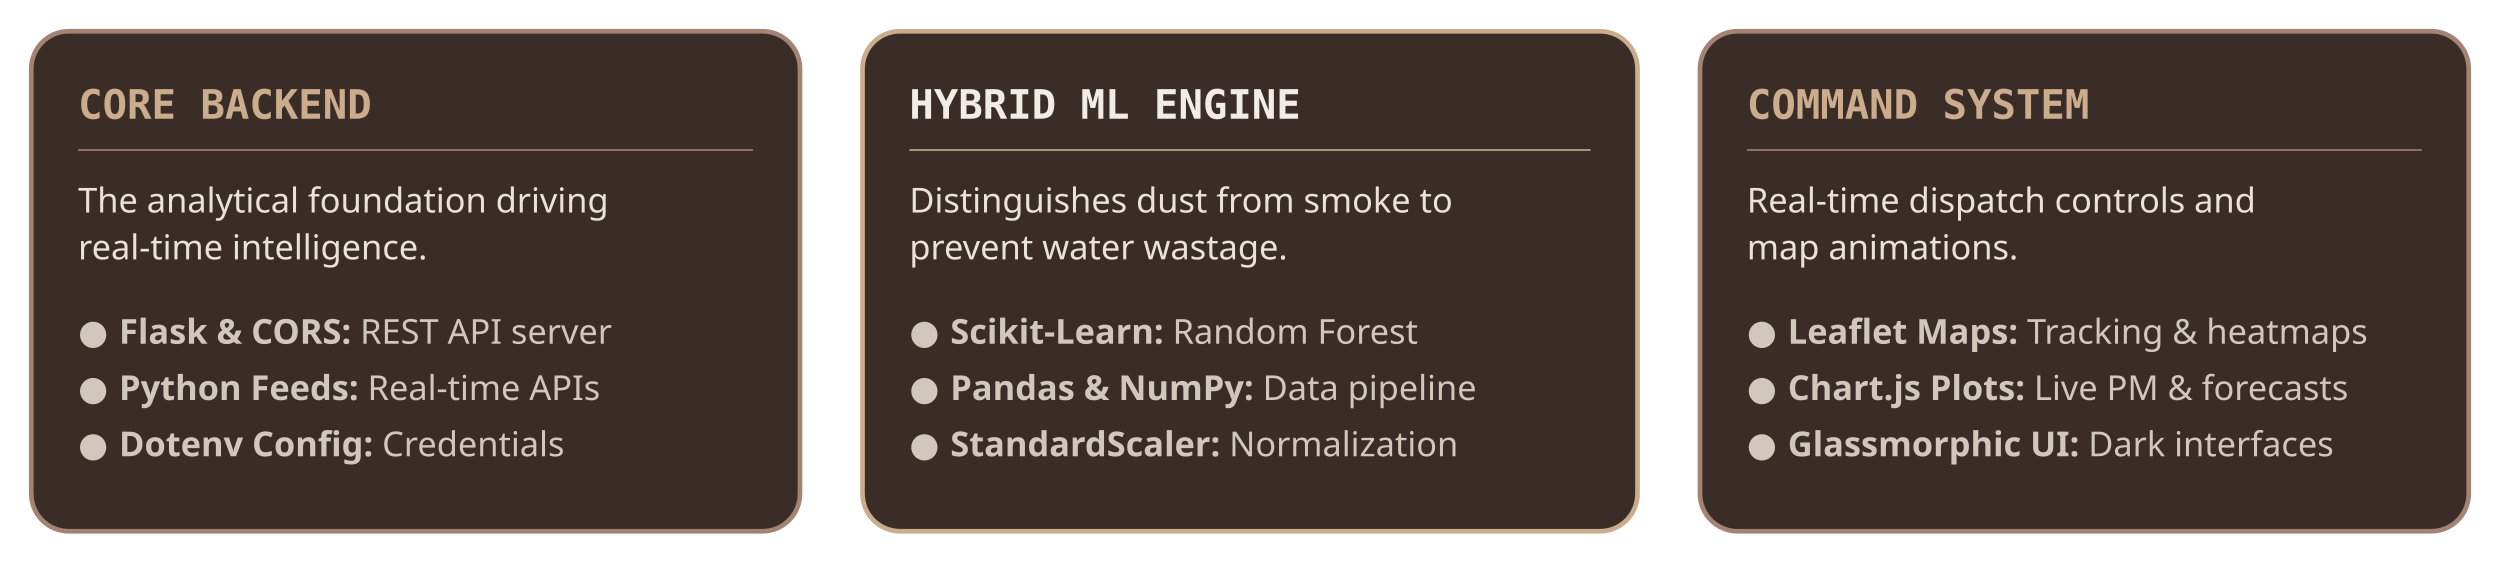
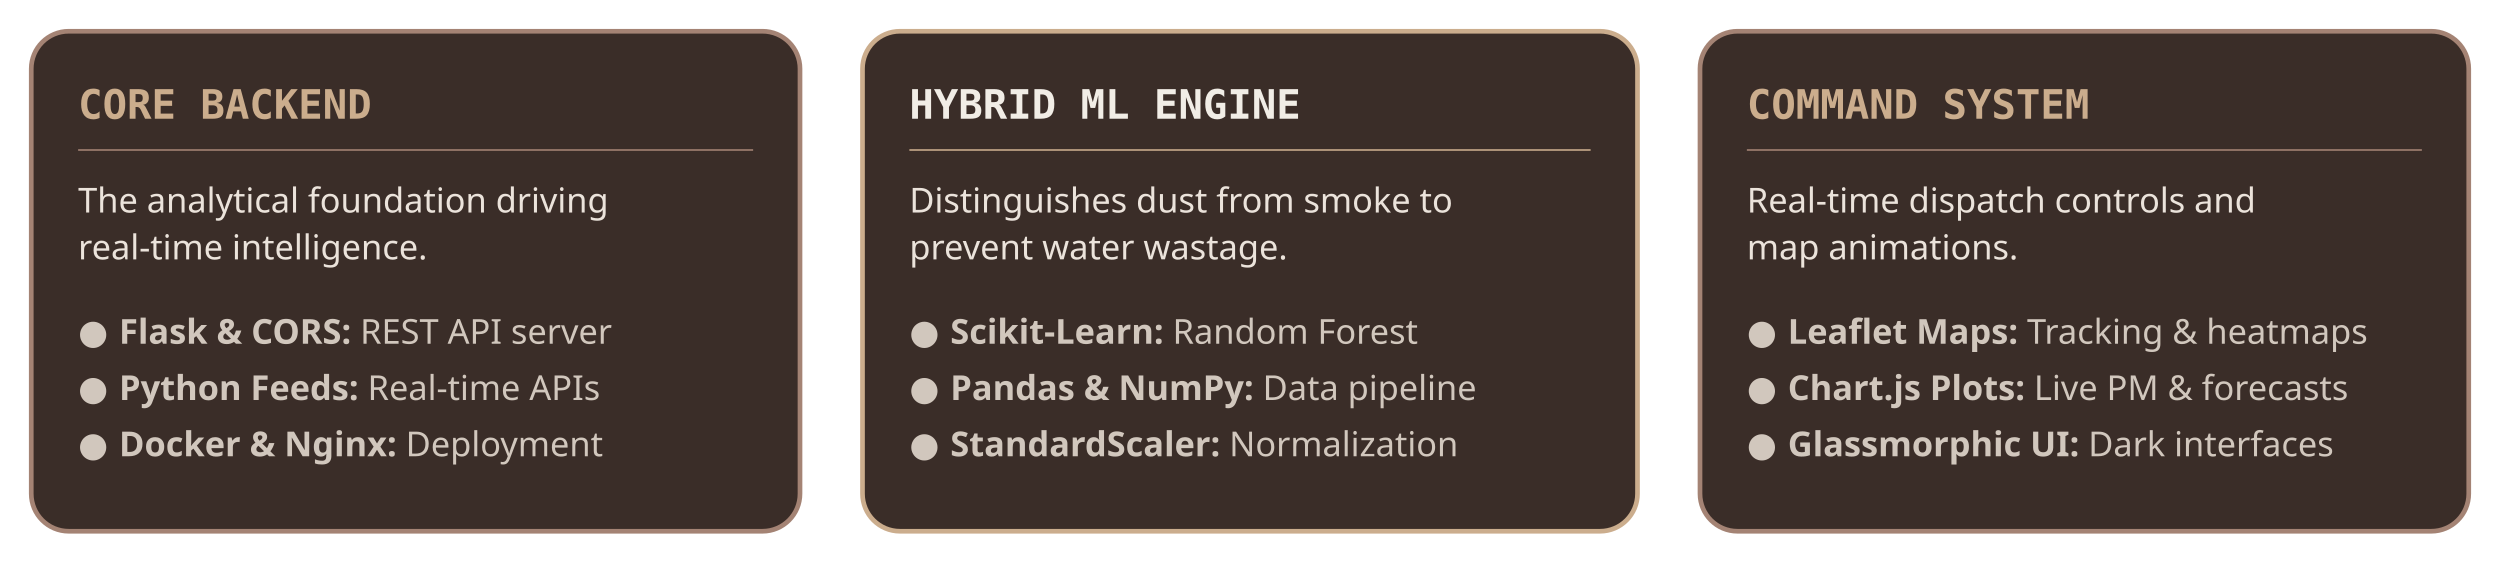
<svg xmlns="http://www.w3.org/2000/svg" viewBox="0 0 800 180">
  <style>
    .card-bg { fill: #3A2D28; stroke-width: 1.5; rx: 12px; }
    .title { font-family: 'JetBrains Mono', monospace; font-size: 13px; font-weight: bold; }
    .desc { fill: #EBE3DB; font-family: 'Segoe UI', sans-serif; font-size: 11px; }
    .bullet { fill: #D1C7BD; font-family: 'Segoe UI', sans-serif; font-size: 11px; }
  </style>
  <rect x="10" y="10" width="246" height="160" class="card-bg" stroke="#A48374" />
  <text x="25" y="38" class="title" fill="#CBAD8D">CORE BACKEND</text>
  <line x1="25" y1="48" x2="241" y2="48" stroke="#A48374" stroke-width="0.5" />
  <text x="25" y="68" class="desc">The analytical foundation driving</text>
  <text x="25" y="83" class="desc">real-time intelligence.</text>
  <text x="25" y="110" class="bullet">● <tspan font-weight="bold">Flask &amp; CORS:</tspan> REST API server</text>
  <text x="25" y="128" class="bullet">● <tspan font-weight="bold">Python Feeds:</tspan> Real-time APIs</text>
-   <text x="25" y="146" class="bullet">● <tspan font-weight="bold">Dotenv Config:</tspan> Credentials</text>
+   <text x="25" y="146" class="bullet">● <tspan font-weight="bold">Docker &amp; Nginx:</tspan> Deployment</text>
  <rect x="276" y="10" width="248" height="160" class="card-bg" stroke="#CBAD8D" />
  <text x="291" y="38" class="title" fill="#F1EDE6">HYBRID ML ENGINE</text>
  <line x1="291" y1="48" x2="509" y2="48" stroke="#CBAD8D" stroke-width="0.5" />
  <text x="291" y="68" class="desc">Distinguishes dust from smoke to</text>
  <text x="291" y="83" class="desc">prevent water wastage.</text>
  <text x="291" y="110" class="bullet">● <tspan font-weight="bold">Scikit-Learn:</tspan> Random Forest</text>
  <text x="291" y="128" class="bullet">● <tspan font-weight="bold">Pandas &amp; NumPy:</tspan> Data pipeline</text>
  <text x="291" y="146" class="bullet">● <tspan font-weight="bold">StandardScaler:</tspan> Normalization</text>
  <rect x="544" y="10" width="246" height="160" class="card-bg" stroke="#A48374" />
  <text x="559" y="38" class="title" fill="#CBAD8D">COMMAND SYSTEM</text>
  <line x1="559" y1="48" x2="775" y2="48" stroke="#A48374" stroke-width="0.5" />
  <text x="559" y="68" class="desc">Real-time dispatch controls and</text>
  <text x="559" y="83" class="desc">map animations.</text>
  <text x="559" y="110" class="bullet">● <tspan font-weight="bold">Leaflet Maps:</tspan> Tracking &amp; heatmaps</text>
  <text x="559" y="128" class="bullet">● <tspan font-weight="bold">Chart.js Plots:</tspan> Live PM &amp; forecasts</text>
  <text x="559" y="146" class="bullet">● <tspan font-weight="bold">Glassmorphic UI:</tspan> Dark interfaces</text>
</svg>
